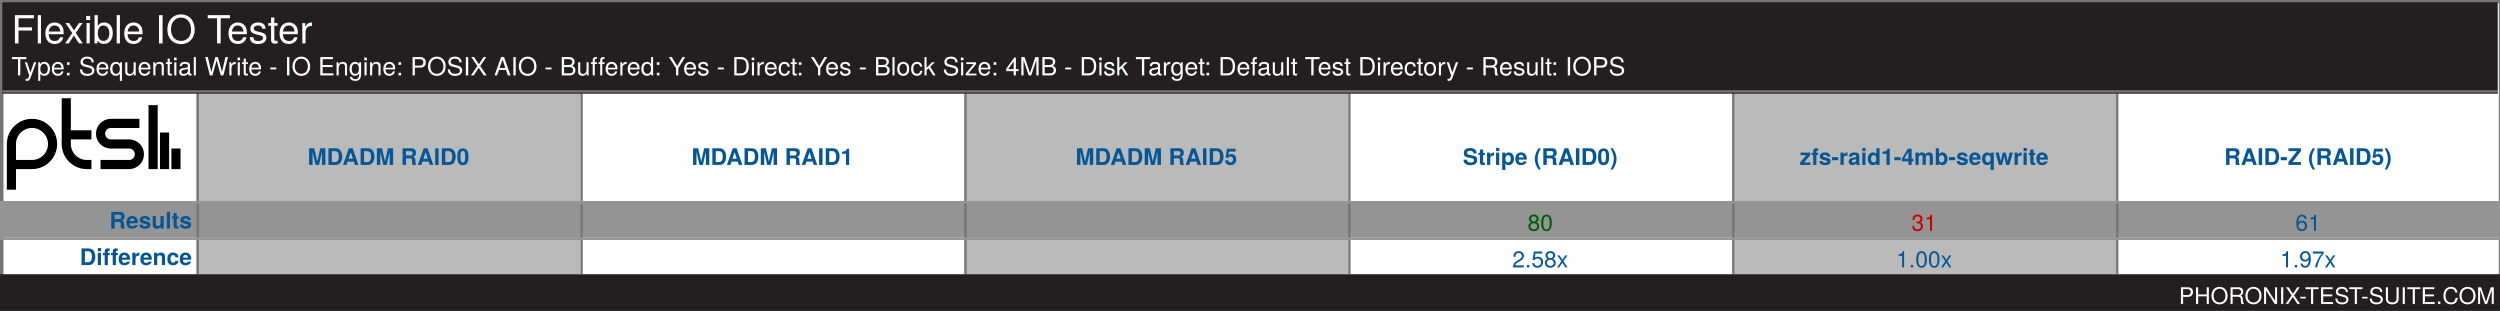
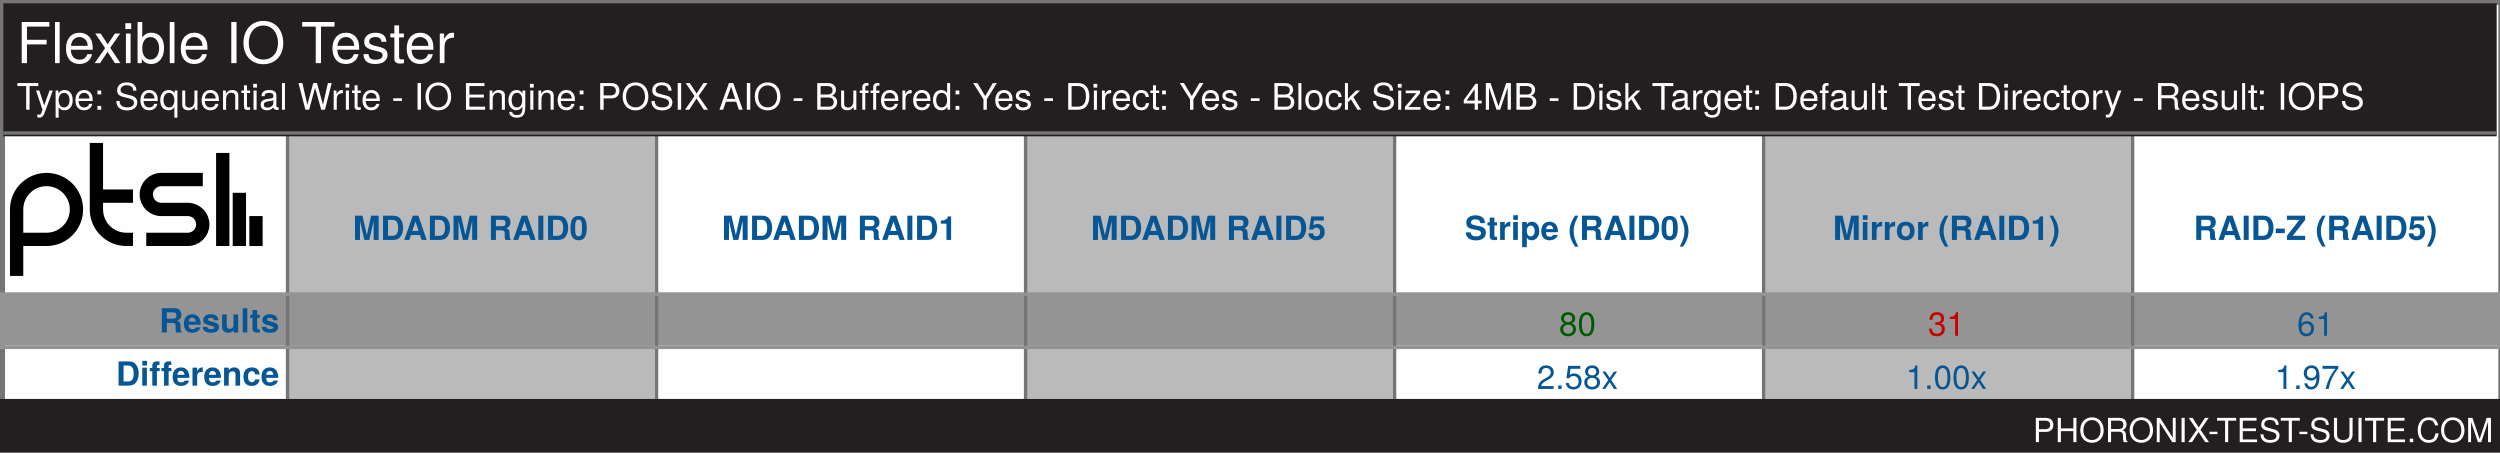
- <svg xmlns="http://www.w3.org/2000/svg" xmlns:xlink="http://www.w3.org/1999/xlink" version="1.1" font-family="sans-serif, droid-sans, helvetica, verdana, tahoma" viewbox="0 0 1094 136" width="1094" height="136" preserveAspectRatio="xMinYMin meet">
-   <rect x="0" y="0" width="1094" height="136" fill="#FEFEFE" stroke="#757575" stroke-width="2" />
-   <rect x="1" y="1" width="1093" height="135" fill="#FEFEFE" stroke="#757575" stroke-width="1" />
+ <svg xmlns="http://www.w3.org/2000/svg" xmlns:xlink="http://www.w3.org/1999/xlink" version="1.1" font-family="sans-serif, droid-sans, helvetica, verdana, tahoma" viewbox="0 0 752 136" width="752" height="136" preserveAspectRatio="xMinYMin meet">
+   <rect x="0" y="0" width="752" height="136" fill="#FEFEFE" stroke="#757575" stroke-width="2" />
+   <rect x="1" y="1" width="751" height="135" fill="#FEFEFE" stroke="#757575" stroke-width="1" />
  <path d="m74 22v9m-5-16v16m-5-28v28m-23-2h12.5c2.485 0 4.5-2.015 4.5-4.5s-2.015-4.5-4.5-4.5h-8c-2.485 0-4.5-2.015-4.5-4.5s2.015-4.5 4.5-4.5h12.5m-21 5h-11m11 13h-2c-4.971 0-9-4.029-9-9v-20m-24 40v-20c0-4.971 4.029-9 9-9 4.971 0 9 4.029 9 9s-4.029 9-9 9h-9" stroke="#000000" stroke-width="4" fill="none" transform="translate(3,43)" />
-   <line x1="86" y1="80" x2="1094" y2="80" stroke="#BABABA" stroke-width="80" stroke-dasharray="168,168" />
-   <line x1="547" y1="88" x2="547" y2="120" stroke="#949494" stroke-width="1094" stroke-dasharray="16,16" />
-   <line x1="86" y1="80" x2="1094" y2="80" stroke="#757575" stroke-width="80" stroke-dasharray="1,167" />
-   <rect x="1" y="1" width="1092" height="40" fill="#231f20" />
+   <line x1="86" y1="80" x2="752" y2="80" stroke="#BABABA" stroke-width="80" stroke-dasharray="111,111" />
+   <line x1="376" y1="88" x2="376" y2="120" stroke="#949494" stroke-width="752" stroke-dasharray="16,16" />
+   <line x1="86" y1="80" x2="752" y2="80" stroke="#757575" stroke-width="80" stroke-dasharray="1,110" />
+   <rect x="1" y="1" width="750" height="40" fill="#231f20" />
  <text x="5" y="19" font-size="17" fill="#FEFEFE" text-anchor="start">Flexible IO Tester</text>
  <text x="5" y="33" font-size="11" fill="#FEFEFE" text-anchor="start">Type: Sequential Write - IO Engine: POSIX AIO - Buffered: Yes - Direct: Yes - Block Size: 4MB - Disk Target: Default Test Directory - Result: IOPS</text>
-   <line x1="1" y1="40" x2="1093" y2="40" stroke="#757575" stroke-width="1" />
+   <line x1="1" y1="40" x2="751" y2="40" stroke="#757575" stroke-width="1" />
  <g font-size="10" font-weight="bold" text-anchor="end" fill="#065695">
    <text x="84" y="100" fill="#065695">Results</text>
    <text x="84" y="116" fill="#065695">Difference</text>
  </g>
  <g font-size="10" fill="#065695" font-weight="bold" text-anchor="middle" dominant-baseline="text-before-edge">
-     <text x="170" y="64">MDADM RAID0</text>
-     <text x="338" y="64">MDADM RAID1</text>
-     <text x="506" y="64">MDADM RAID5</text>
-     <text x="674" y="64">Stripe (RAID0)</text>
-     <text x="842" y="64">zfs-raid1-4mb-seqwrite</text>
-     <text x="1010" y="64">RAID-Z (RAID5)</text>
+     <text x="141.5" y="64">MDADM RAID0</text>
+     <text x="252.5" y="64">MDADM RAID1</text>
+     <text x="363.5" y="64">MDADM RAID5</text>
+     <text x="474.5" y="64">Stripe (RAID0)</text>
+     <text x="585.5" y="64">Mirror (RAID1)</text>
+     <text x="696.5" y="64">RAID-Z (RAID5)</text>
  </g>
  <g />
  <g text-anchor="middle" font-size="10">
-     <text x="674" y="101" fill="#005a00">80</text>
-     <text x="674" y="117" fill="#065695">2.58x</text>
-     <text x="842" y="101" fill="#C80000">31</text>
-     <text x="842" y="117" fill="#065695">1.00x</text>
-     <text x="1010" y="101" fill="#065695">61</text>
-     <text x="1010" y="117" fill="#065695">1.97x</text>
+     <text x="474.5" y="101" fill="#005a00">80</text>
+     <text x="474.5" y="117" fill="#065695">2.58x</text>
+     <text x="585.5" y="101" fill="#C80000">31</text>
+     <text x="585.5" y="117" fill="#065695">1.00x</text>
+     <text x="696.5" y="101" fill="#065695">61</text>
+     <text x="696.5" y="117" fill="#065695">1.97x</text>
  </g>
-   <line x1="547" y1="88" x2="547" y2="120" stroke="#949494" stroke-width="1094" stroke-dasharray="1,15" />
-   <rect x="0" y="120" width="1094" height="16" fill="#231f20" />
+   <line x1="376" y1="88" x2="376" y2="120" stroke="#949494" stroke-width="752" stroke-dasharray="1,15" />
+   <rect x="0" y="120" width="752" height="16" fill="#231f20" />
  <a xlink:href="http://www.phoronix-test-suite.com/" xlink:show="new">
-     <text x="1092" y="133" font-size="10" fill="#FFFFFF" text-anchor="end" xlink:show="new">PHORONIX-TEST-SUITE.COM</text>
+     <text x="750" y="133" font-size="10" fill="#FFFFFF" text-anchor="end" xlink:show="new">PHORONIX-TEST-SUITE.COM</text>
  </a>
</svg>
